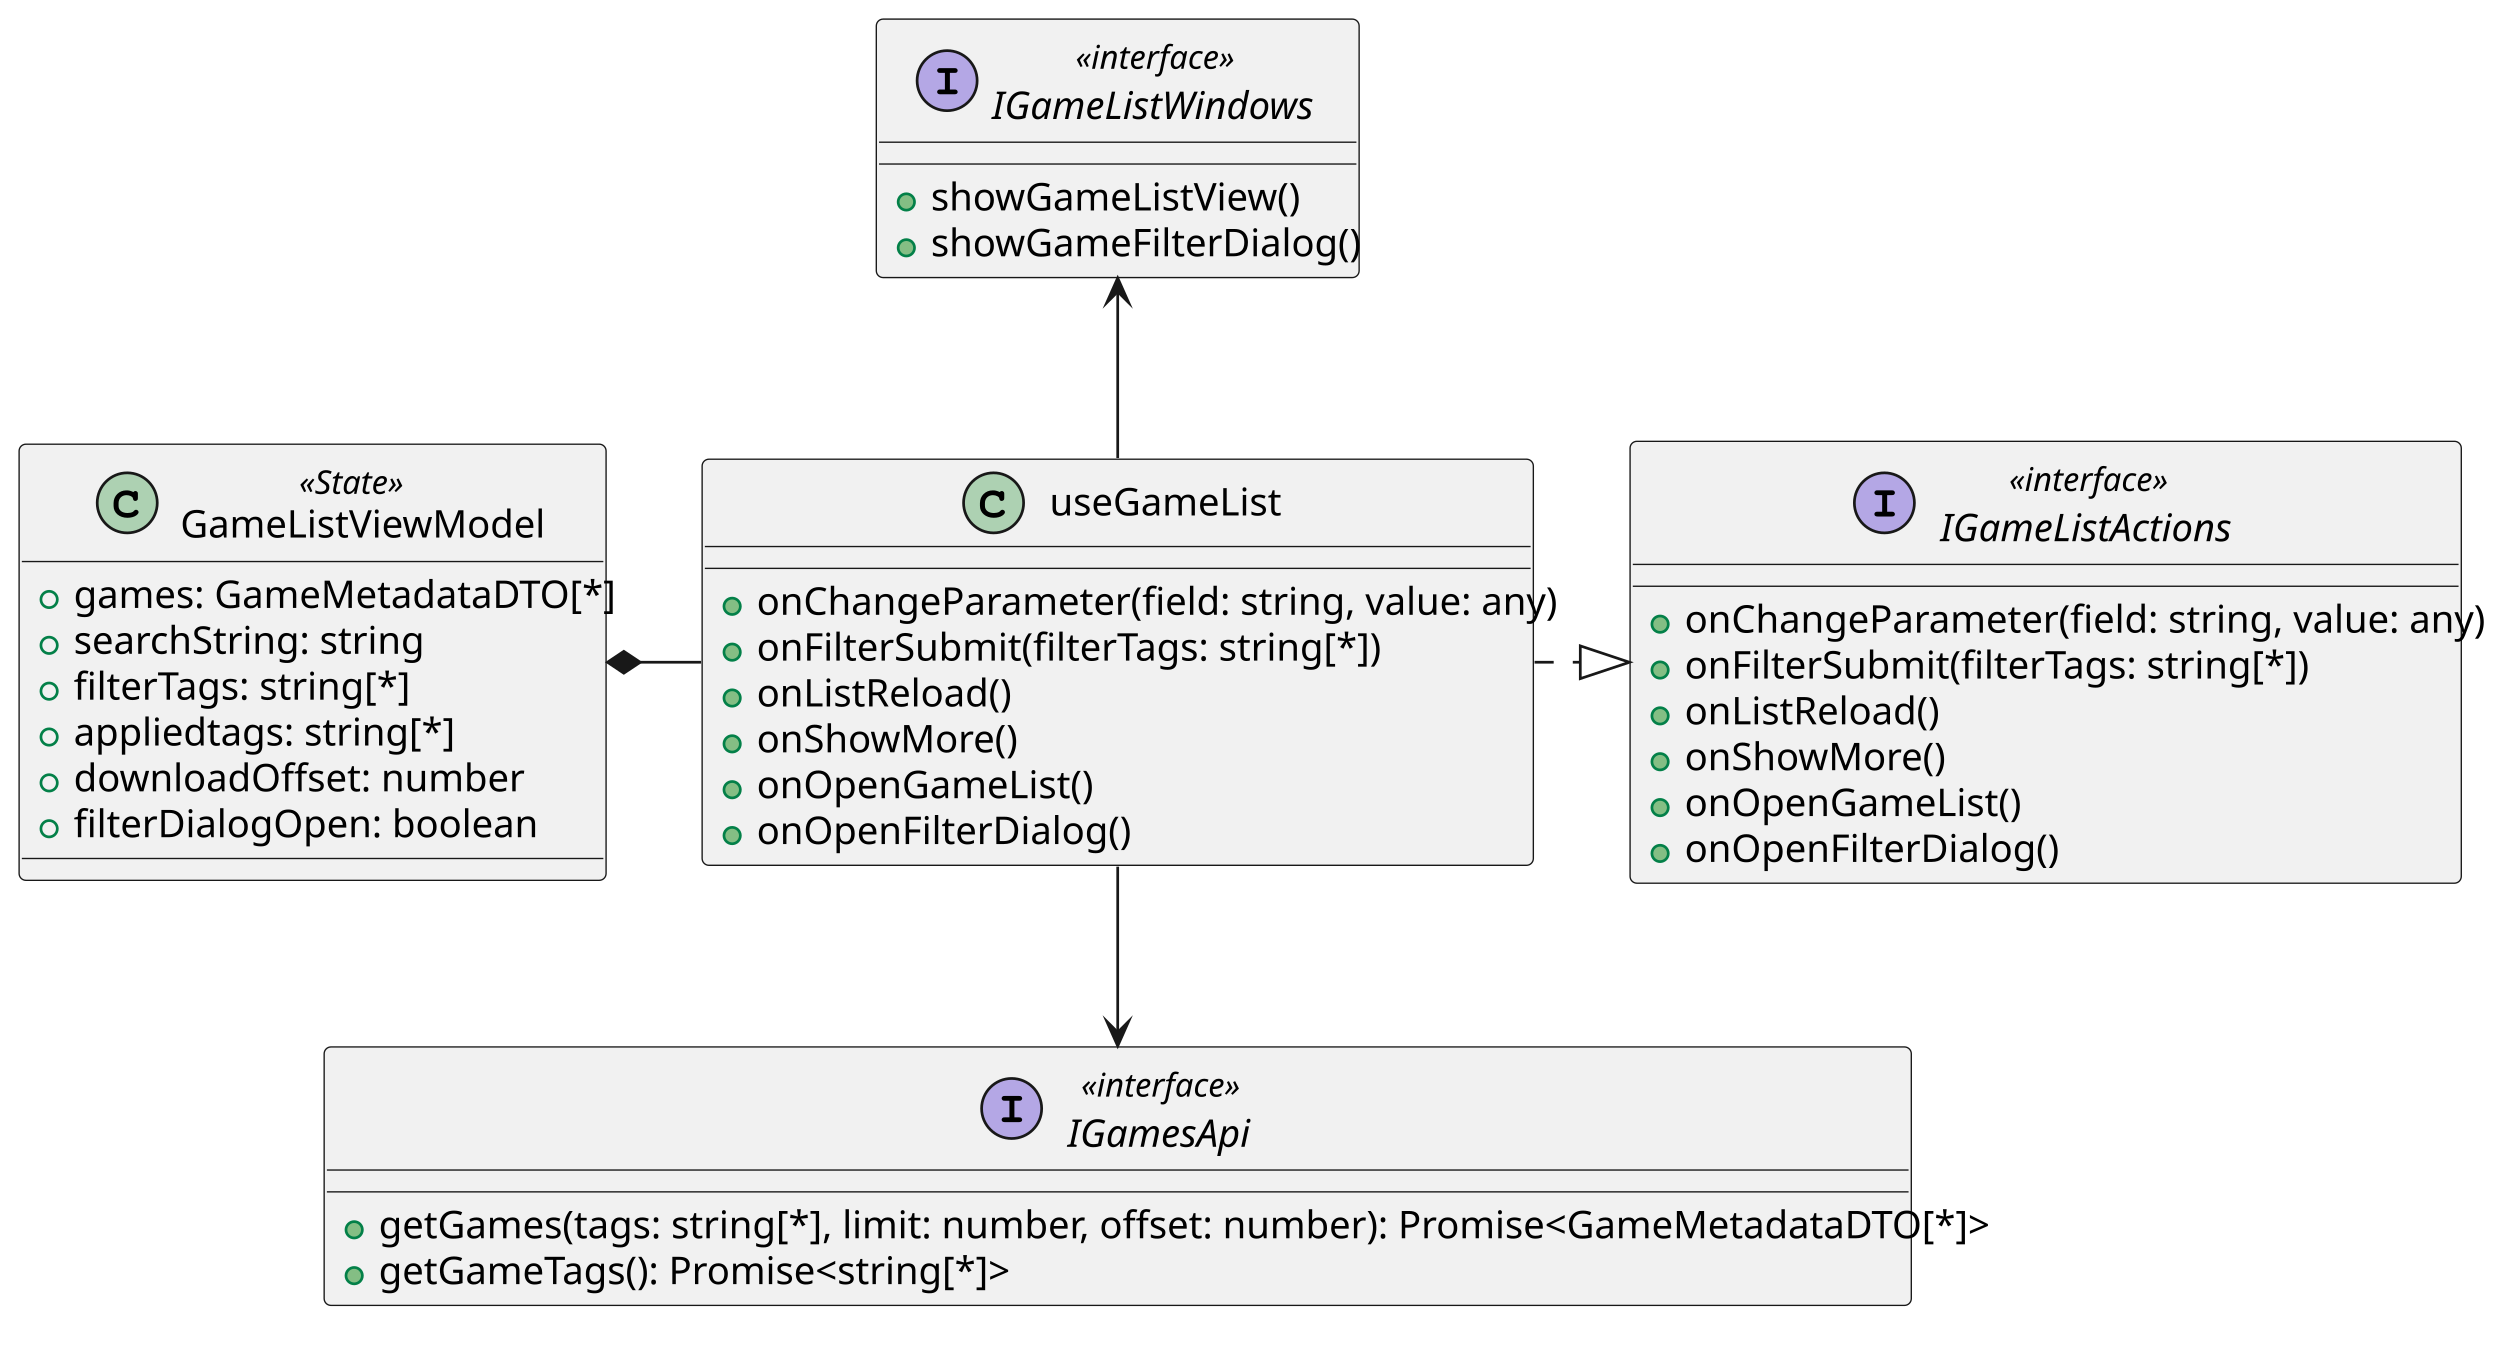
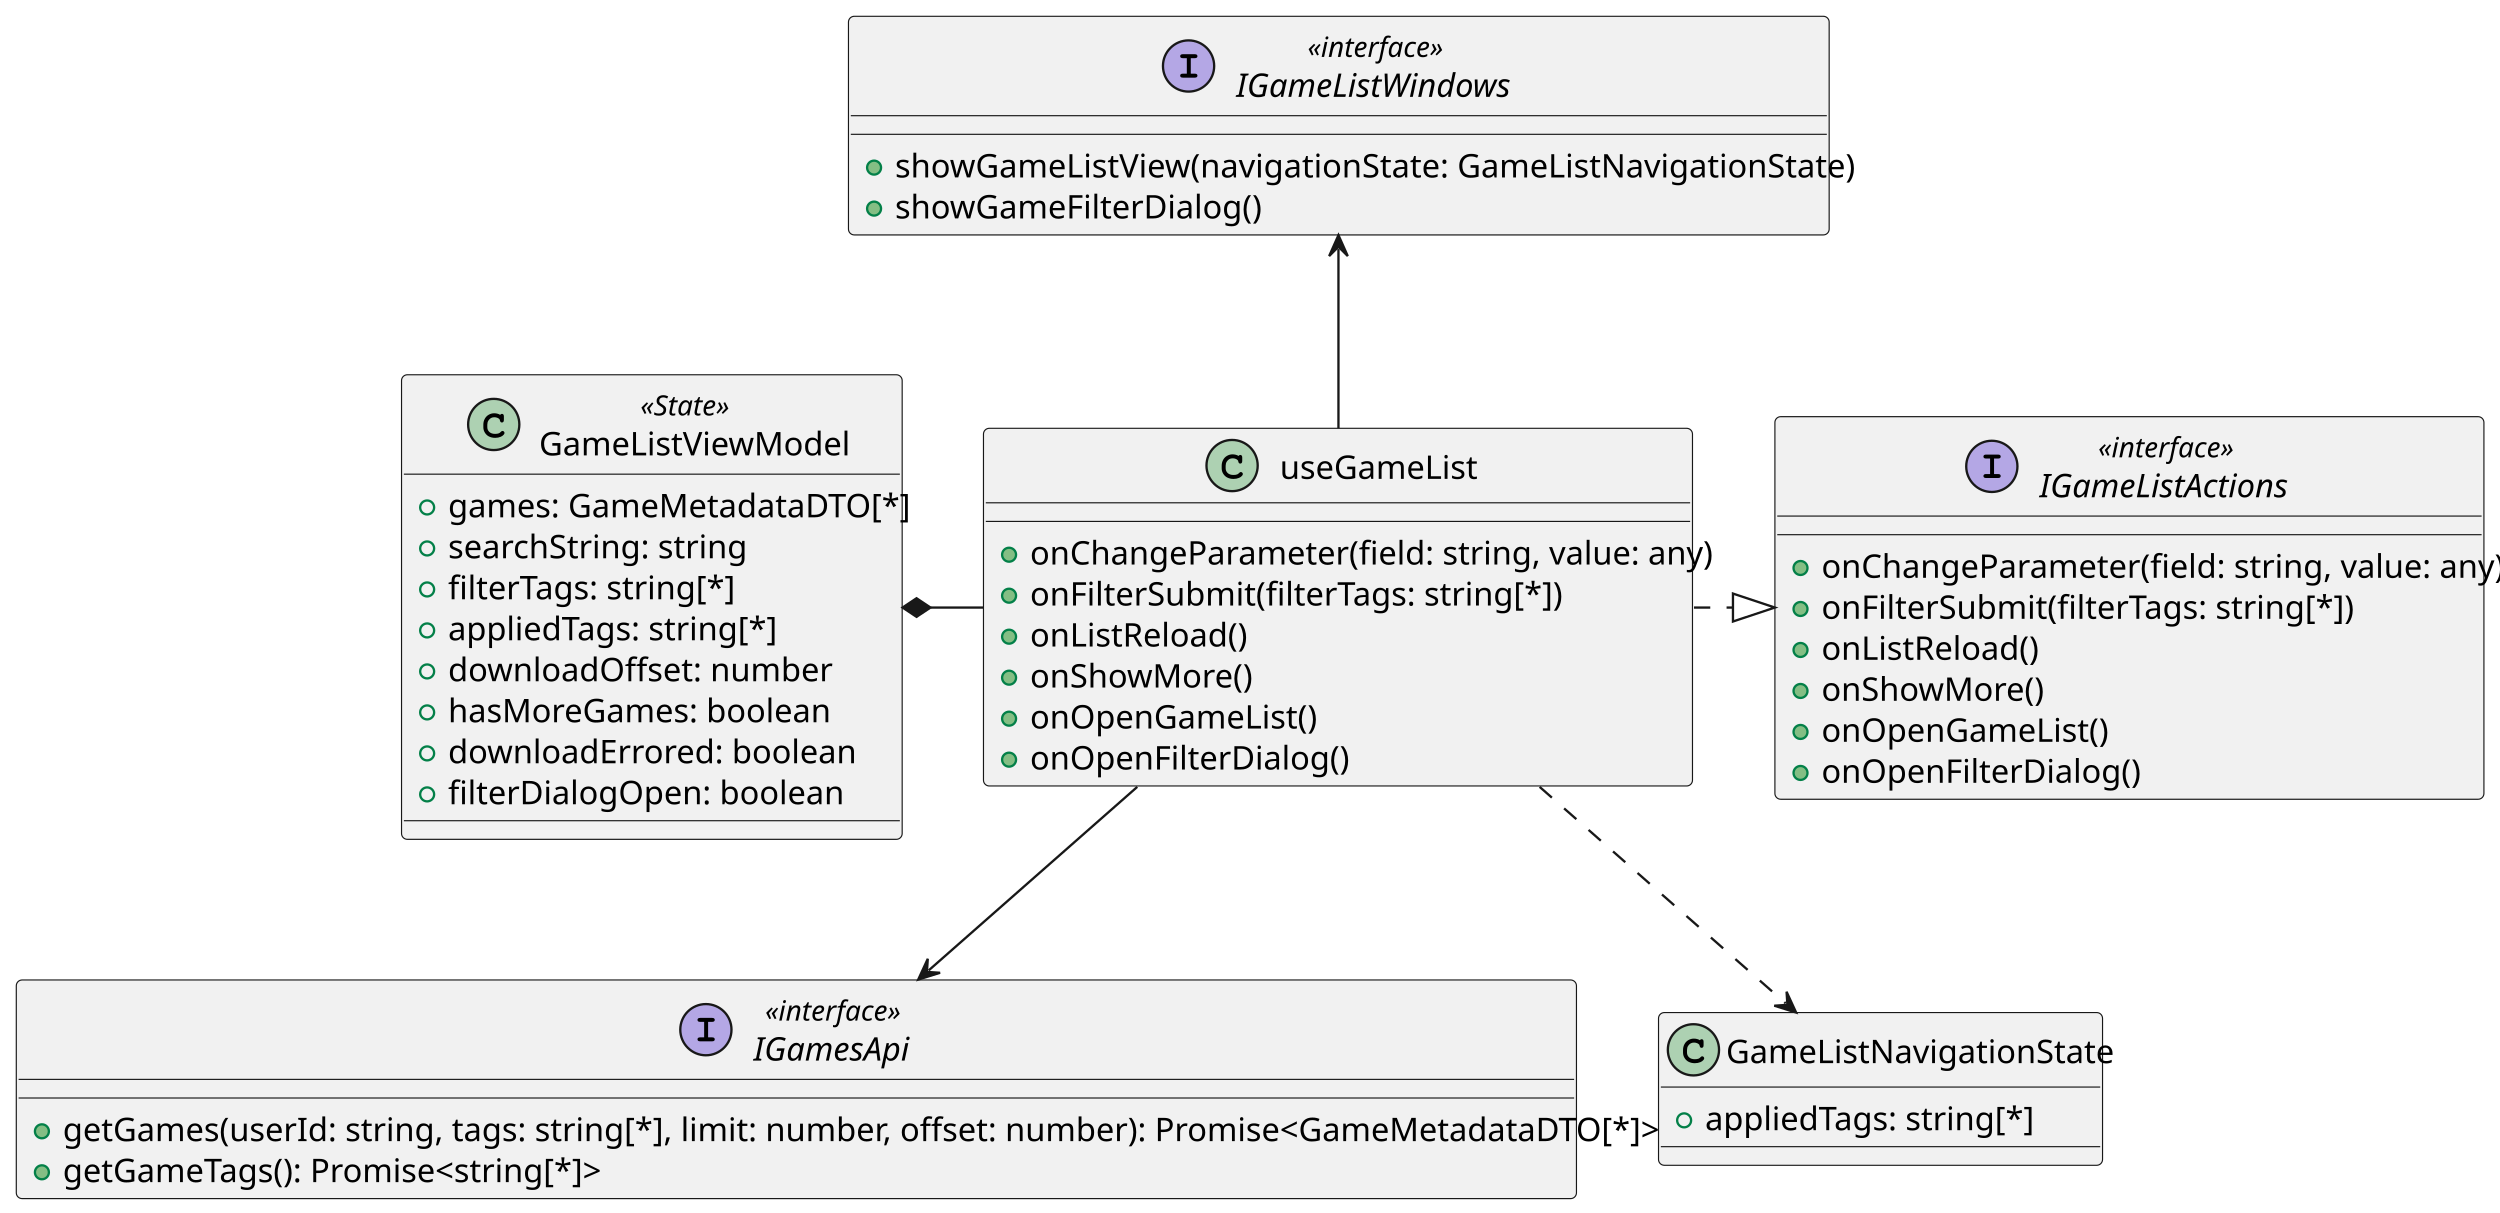
- <svg xmlns="http://www.w3.org/2000/svg" version="1.1" data-diagram-type="CLASS" style="width:916px;height:493px;background:#FFFFFF;" width="916px" height="493px" viewBox="0 0 916 493" zoomAndPan="magnify" preserveAspectRatio="none" contentStyleType="text/css">
+ <svg xmlns="http://www.w3.org/2000/svg" contentStyleType="text/css" data-diagram-type="CLASS" height="521px" preserveAspectRatio="none" style="width:1074px;height:521px;background:#FFFFFF;" version="1.1" viewBox="0 0 1074 521" width="1074px" zoomAndPan="magnify">
  <defs />
-   <g font-family="sans-serif" lengthAdjust="spacing">
-     <g class="entity" data-qualified-name="IGameListActions" id="ent0001" data-source-line="2">
-       <rect x="597.26" y="161.7" width="304.557" height="161.9" fill="#F1F1F1" style="stroke:#181818;stroke-width:0.5;" rx="2.5" ry="2.5" />
-       <ellipse cx="690.437" cy="184.25" rx="11" ry="11" fill="#B4A7E5" style="stroke:#181818;stroke-width:1;" />
-       <path d="M691.452,181.406 L693.109,181.406 C693.499,181.406 693.702,181.375 693.859,181.297 C694.124,181.125 694.296,180.828 694.296,180.531 C694.296,180.25 694.155,180 693.921,179.828 C693.734,179.703 693.577,179.656 693.109,179.656 L687.968,179.656 C687.53,179.656 687.39,179.672 687.218,179.781 C686.952,179.953 686.78,180.234 686.78,180.531 C686.78,180.813 686.921,181.094 687.155,181.25 C687.343,181.375 687.53,181.406 687.968,181.406 L689.624,181.406 L689.624,187.5 L687.968,187.5 C687.53,187.5 687.39,187.516 687.218,187.625 C686.952,187.781 686.78,188.078 686.78,188.359 C686.78,188.969 687.187,189.25 687.968,189.25 L693.109,189.25 C693.89,189.25 694.296,188.969 694.296,188.359 C694.296,188.094 694.155,187.844 693.921,187.672 C693.734,187.531 693.562,187.5 693.109,187.5 L691.452,187.5 L691.452,181.406 Z " fill="#000" />
-       <text x="736.106" y="179.9" fill="#000" font-size="12" textLength="59.364" font-style="italic">«interface»</text>
-       <text x="710.937" y="198.3" fill="#000" font-size="14" textLength="109.704" font-style="italic">IGameListActions</text>
-       <line x1="598.26" y1="206.8" x2="900.817" y2="206.8" style="stroke:#181818;stroke-width:0.5;" />
-       <line x1="598.26" y1="214.8" x2="900.817" y2="214.8" style="stroke:#181818;stroke-width:0.5;" />
+   <g>
+     <g class="entity" data-qualified-name="IGameListActions" data-source-line="2" id="ent0002">
+       <rect fill="#F1F1F1" height="164.359" rx="2.5" ry="2.5" style="stroke:#181818;stroke-width:0.5;" width="304.592" x="762.5" y="179" />
+       <ellipse cx="855.691" cy="200.352" fill="#B4A7E5" rx="11" ry="11" style="stroke:#181818;stroke-width:1;" />
+       <path d="M856.644,196.992 L856.644,203.648 L858.363,203.648 Q858.972,203.648 859.238,203.883 Q859.503,204.117 859.503,204.508 Q859.503,204.883 859.238,205.117 Q858.972,205.352 858.363,205.352 L853.222,205.352 Q852.613,205.352 852.347,205.117 Q852.082,204.883 852.082,204.492 Q852.082,204.117 852.347,203.883 Q852.613,203.648 853.222,203.648 L854.941,203.648 L854.941,196.992 L853.222,196.992 Q852.613,196.992 852.347,196.758 Q852.082,196.523 852.082,196.133 Q852.082,195.758 852.347,195.523 Q852.613,195.289 853.222,195.289 L858.363,195.289 Q858.972,195.289 859.238,195.523 Q859.503,195.758 859.503,196.133 Q859.503,196.523 859.238,196.758 Q858.972,196.992 858.363,196.992 L856.644,196.992 Z " fill="#000000" />
+       <text fill="#000000" font-family="sans-serif" font-size="12" font-style="italic" lengthAdjust="spacing" textLength="59.373" x="901.359" y="196.457">«interface»</text>
+       <text fill="#000000" font-family="sans-serif" font-size="14" font-style="italic" lengthAdjust="spacing" textLength="109.71" x="876.191" y="213.627">IGameListActions</text>
+       <line style="stroke:#181818;stroke-width:0.5;" x1="763.5" x2="1066.092" y1="221.703" y2="221.703" />
+       <line style="stroke:#181818;stroke-width:0.5;" x1="763.5" x2="1066.092" y1="229.703" y2="229.703" />
      <g data-visibility-modifier="PUBLIC_METHOD">
-         <ellipse cx="608.26" cy="228.7" rx="3" ry="3" fill="#84BE84" style="stroke:#038048;stroke-width:1;" />
+         <ellipse cx="773.5" cy="244.008" fill="#84BE84" rx="3" ry="3" style="stroke:#038048;stroke-width:1;" />
      </g>
-       <text x="617.26" y="231.806" fill="#000" font-size="14" textLength="278.557">onChangeParameter(field: string, value: any)</text>
+       <text fill="#000000" font-family="sans-serif" font-size="14" lengthAdjust="spacing" textLength="278.592" x="782.5" y="248.236">onChangeParameter(field: string, value: any)</text>
      <g data-visibility-modifier="PUBLIC_METHOD">
-         <ellipse cx="608.26" cy="245.5" rx="3" ry="3" fill="#84BE84" style="stroke:#038048;stroke-width:1;" />
+         <ellipse cx="773.5" cy="261.617" fill="#84BE84" rx="3" ry="3" style="stroke:#038048;stroke-width:1;" />
      </g>
-       <text x="617.26" y="248.606" fill="#000" font-size="14" textLength="212.379">onFilterSubmit(filterTags: string[*])</text>
+       <text fill="#000000" font-family="sans-serif" font-size="14" lengthAdjust="spacing" textLength="212.393" x="782.5" y="265.846">onFilterSubmit(filterTags: string[*])</text>
      <g data-visibility-modifier="PUBLIC_METHOD">
-         <ellipse cx="608.26" cy="262.3" rx="3" ry="3" fill="#84BE84" style="stroke:#038048;stroke-width:1;" />
+         <ellipse cx="773.5" cy="279.227" fill="#84BE84" rx="3" ry="3" style="stroke:#038048;stroke-width:1;" />
      </g>
-       <text x="617.26" y="265.406" fill="#000" font-size="14" textLength="91.028">onListReload()</text>
+       <text fill="#000000" font-family="sans-serif" font-size="14" lengthAdjust="spacing" textLength="91.048" x="782.5" y="283.455">onListReload()</text>
      <g data-visibility-modifier="PUBLIC_METHOD">
-         <ellipse cx="608.26" cy="279.1" rx="3" ry="3" fill="#84BE84" style="stroke:#038048;stroke-width:1;" />
+         <ellipse cx="773.5" cy="296.836" fill="#84BE84" rx="3" ry="3" style="stroke:#038048;stroke-width:1;" />
      </g>
-       <text x="617.26" y="282.206" fill="#000" font-size="14" textLength="91.798">onShowMore()</text>
+       <text fill="#000000" font-family="sans-serif" font-size="14" lengthAdjust="spacing" textLength="91.814" x="782.5" y="301.065">onShowMore()</text>
      <g data-visibility-modifier="PUBLIC_METHOD">
-         <ellipse cx="608.26" cy="295.9" rx="3" ry="3" fill="#84BE84" style="stroke:#038048;stroke-width:1;" />
+         <ellipse cx="773.5" cy="314.445" fill="#84BE84" rx="3" ry="3" style="stroke:#038048;stroke-width:1;" />
      </g>
-       <text x="617.26" y="299.006" fill="#000" font-size="14" textLength="119.042">onOpenGameList()</text>
+       <text fill="#000000" font-family="sans-serif" font-size="14" lengthAdjust="spacing" textLength="119.055" x="782.5" y="318.674">onOpenGameList()</text>
      <g data-visibility-modifier="PUBLIC_METHOD">
-         <ellipse cx="608.26" cy="312.7" rx="3" ry="3" fill="#84BE84" style="stroke:#038048;stroke-width:1;" />
+         <ellipse cx="773.5" cy="332.055" fill="#84BE84" rx="3" ry="3" style="stroke:#038048;stroke-width:1;" />
      </g>
-       <text x="617.26" y="315.806" fill="#000" font-size="14" textLength="129.919">onOpenFilterDialog()</text>
+       <text fill="#000000" font-family="sans-serif" font-size="14" lengthAdjust="spacing" textLength="129.944" x="782.5" y="336.283">onOpenFilterDialog()</text>
    </g>
-     <g class="entity" data-qualified-name="IGamesApi" id="ent0002" data-source-line="11">
-       <rect x="118.77" y="383.6" width="581.532" height="94.7" fill="#F1F1F1" style="stroke:#181818;stroke-width:0.5;" rx="2.5" ry="2.5" />
-       <ellipse cx="370.664" cy="406.15" rx="11" ry="11" fill="#B4A7E5" style="stroke:#181818;stroke-width:1;" />
-       <path d="M371.68,403.306 L373.336,403.306 C373.726,403.306 373.93,403.275 374.086,403.197 C374.351,403.025 374.523,402.728 374.523,402.431 C374.523,402.15 374.383,401.9 374.148,401.728 C373.961,401.603 373.805,401.556 373.336,401.556 L368.195,401.556 C367.758,401.556 367.617,401.572 367.445,401.681 C367.18,401.853 367.008,402.134 367.008,402.431 C367.008,402.713 367.148,402.994 367.383,403.15 C367.57,403.275 367.758,403.306 368.195,403.306 L369.851,403.306 L369.851,409.4 L368.195,409.4 C367.758,409.4 367.617,409.416 367.445,409.525 C367.18,409.681 367.008,409.978 367.008,410.259 C367.008,410.869 367.414,411.15 368.195,411.15 L373.336,411.15 C374.117,411.15 374.523,410.869 374.523,410.259 C374.523,409.994 374.383,409.744 374.148,409.572 C373.961,409.431 373.789,409.4 373.336,409.4 L371.68,409.4 L371.68,403.306 Z " fill="#000" />
-       <text x="396.104" y="401.8" fill="#000" font-size="12" textLength="59.364" font-style="italic">«interface»</text>
-       <text x="391.164" y="420.2" fill="#000" font-size="14" textLength="69.244" font-style="italic">IGamesApi</text>
-       <line x1="119.77" y1="428.7" x2="699.302" y2="428.7" style="stroke:#181818;stroke-width:0.5;" />
-       <line x1="119.77" y1="436.7" x2="699.302" y2="436.7" style="stroke:#181818;stroke-width:0.5;" />
+     <g class="entity" data-qualified-name="IGamesApi" data-source-line="11" id="ent0003">
+       <rect fill="#F1F1F1" height="93.922" rx="2.5" ry="2.5" style="stroke:#181818;stroke-width:0.5;" width="670.246" x="7" y="421" />
+       <ellipse cx="303.249" cy="442.352" fill="#B4A7E5" rx="11" ry="11" style="stroke:#181818;stroke-width:1;" />
+       <path d="M304.202,438.992 L304.202,445.648 L305.921,445.648 Q306.53,445.648 306.796,445.883 Q307.062,446.117 307.062,446.508 Q307.062,446.883 306.796,447.117 Q306.53,447.352 305.921,447.352 L300.78,447.352 Q300.171,447.352 299.905,447.117 Q299.64,446.883 299.64,446.492 Q299.64,446.117 299.905,445.883 Q300.171,445.648 300.78,445.648 L302.499,445.648 L302.499,438.992 L300.78,438.992 Q300.171,438.992 299.905,438.758 Q299.64,438.523 299.64,438.133 Q299.64,437.758 299.905,437.523 Q300.171,437.289 300.78,437.289 L305.921,437.289 Q306.53,437.289 306.796,437.523 Q307.062,437.758 307.062,438.133 Q307.062,438.523 306.796,438.758 Q306.53,438.992 305.921,438.992 L304.202,438.992 Z " fill="#000000" />
+       <text fill="#000000" font-family="sans-serif" font-size="12" font-style="italic" lengthAdjust="spacing" textLength="59.373" x="328.687" y="438.457">«interface»</text>
+       <text fill="#000000" font-family="sans-serif" font-size="14" font-style="italic" lengthAdjust="spacing" textLength="69.248" x="323.749" y="455.627">IGamesApi</text>
+       <line style="stroke:#181818;stroke-width:0.5;" x1="8" x2="676.246" y1="463.703" y2="463.703" />
+       <line style="stroke:#181818;stroke-width:0.5;" x1="8" x2="676.246" y1="471.703" y2="471.703" />
      <g data-visibility-modifier="PUBLIC_METHOD">
-         <ellipse cx="129.77" cy="450.6" rx="3" ry="3" fill="#84BE84" style="stroke:#038048;stroke-width:1;" />
+         <ellipse cx="18" cy="486.008" fill="#84BE84" rx="3" ry="3" style="stroke:#038048;stroke-width:1;" />
      </g>
-       <text x="138.77" y="453.706" fill="#000" font-size="14" textLength="555.532">getGames(tags: string[*], limit: number, offset: number): Promise&lt;GameMetadataDTO[*]&gt;</text>
+       <text fill="#000000" font-family="sans-serif" font-size="14" lengthAdjust="spacing" textLength="644.246" x="27" y="490.236">getGames(userId: string, tags: string[*], limit: number, offset: number): Promise&lt;GameMetadataDTO[*]&gt;</text>
      <g data-visibility-modifier="PUBLIC_METHOD">
-         <ellipse cx="129.77" cy="467.4" rx="3" ry="3" fill="#84BE84" style="stroke:#038048;stroke-width:1;" />
+         <ellipse cx="18" cy="503.617" fill="#84BE84" rx="3" ry="3" style="stroke:#038048;stroke-width:1;" />
      </g>
-       <text x="138.77" y="470.506" fill="#000" font-size="14" textLength="220.961">getGameTags(): Promise&lt;string[*]&gt;</text>
+       <text fill="#000000" font-family="sans-serif" font-size="14" lengthAdjust="spacing" textLength="220.972" x="27" y="507.846">getGameTags(): Promise&lt;string[*]&gt;</text>
    </g>
-     <g class="entity" data-qualified-name="IGameListWindows" id="ent0003" data-source-line="16">
-       <rect x="321.08" y="7" width="176.905" height="94.7" fill="#F1F1F1" style="stroke:#181818;stroke-width:0.5;" rx="2.5" ry="2.5" />
-       <ellipse cx="347.026" cy="29.55" rx="11" ry="11" fill="#B4A7E5" style="stroke:#181818;stroke-width:1;" />
-       <path d="M348.041,26.706 L349.698,26.706 C350.088,26.706 350.291,26.675 350.448,26.597 C350.713,26.425 350.885,26.128 350.885,25.831 C350.885,25.55 350.745,25.3 350.51,25.128 C350.323,25.003 350.166,24.956 349.698,24.956 L344.557,24.956 C344.12,24.956 343.979,24.972 343.807,25.081 C343.541,25.253 343.37,25.534 343.37,25.831 C343.37,26.113 343.51,26.394 343.745,26.55 C343.932,26.675 344.12,26.706 344.557,26.706 L346.213,26.706 L346.213,32.8 L344.557,32.8 C344.12,32.8 343.979,32.816 343.807,32.925 C343.541,33.081 343.37,33.378 343.37,33.659 C343.37,34.269 343.776,34.55 344.557,34.55 L349.698,34.55 C350.479,34.55 350.885,34.269 350.885,33.659 C350.885,33.394 350.745,33.144 350.51,32.972 C350.323,32.831 350.151,32.8 349.698,32.8 L348.041,32.8 L348.041,26.706 Z " fill="#000" />
-       <text x="394.067" y="25.2" fill="#000" font-size="12" textLength="59.364" font-style="italic">«interface»</text>
-       <text x="363.458" y="43.6" fill="#000" font-size="14" textLength="120.581" font-style="italic">IGameListWindows</text>
-       <line x1="322.08" y1="52.1" x2="496.985" y2="52.1" style="stroke:#181818;stroke-width:0.5;" />
-       <line x1="322.08" y1="60.1" x2="496.985" y2="60.1" style="stroke:#181818;stroke-width:0.5;" />
+     <g class="entity" data-qualified-name="IGameListWindows" data-source-line="16" id="ent0004">
+       <rect fill="#F1F1F1" height="93.922" rx="2.5" ry="2.5" style="stroke:#181818;stroke-width:0.5;" width="421.309" x="364.5" y="7" />
+       <ellipse cx="510.608" cy="28.352" fill="#B4A7E5" rx="11" ry="11" style="stroke:#181818;stroke-width:1;" />
+       <path d="M511.561,24.992 L511.561,31.648 L513.28,31.648 Q513.889,31.648 514.155,31.883 Q514.42,32.117 514.42,32.508 Q514.42,32.883 514.155,33.117 Q513.889,33.352 513.28,33.352 L508.139,33.352 Q507.53,33.352 507.264,33.117 Q506.998,32.883 506.998,32.492 Q506.998,32.117 507.264,31.883 Q507.53,31.648 508.139,31.648 L509.858,31.648 L509.858,24.992 L508.139,24.992 Q507.53,24.992 507.264,24.758 Q506.998,24.523 506.998,24.133 Q506.998,23.758 507.264,23.523 Q507.53,23.289 508.139,23.289 L513.28,23.289 Q513.889,23.289 514.155,23.523 Q514.42,23.758 514.42,24.133 Q514.42,24.523 514.155,24.758 Q513.889,24.992 513.28,24.992 L511.561,24.992 Z " fill="#000000" />
+       <text fill="#000000" font-family="sans-serif" font-size="12" font-style="italic" lengthAdjust="spacing" textLength="59.373" x="561.718" y="24.457">«interface»</text>
+       <text fill="#000000" font-family="sans-serif" font-size="14" font-style="italic" lengthAdjust="spacing" textLength="120.593" x="531.108" y="41.627">IGameListWindows</text>
+       <line style="stroke:#181818;stroke-width:0.5;" x1="365.5" x2="784.809" y1="49.703" y2="49.703" />
+       <line style="stroke:#181818;stroke-width:0.5;" x1="365.5" x2="784.809" y1="57.703" y2="57.703" />
      <g data-visibility-modifier="PUBLIC_METHOD">
-         <ellipse cx="332.08" cy="74" rx="3" ry="3" fill="#84BE84" style="stroke:#038048;stroke-width:1;" />
+         <ellipse cx="375.5" cy="72.008" fill="#84BE84" rx="3" ry="3" style="stroke:#038048;stroke-width:1;" />
      </g>
-       <text x="341.08" y="77.106" fill="#000" font-size="14" textLength="132.243">showGameListView()</text>
+       <text fill="#000000" font-family="sans-serif" font-size="14" lengthAdjust="spacing" textLength="395.309" x="384.5" y="76.236">showGameListView(navigationState: GameListNavigationState)</text>
      <g data-visibility-modifier="PUBLIC_METHOD">
-         <ellipse cx="332.08" cy="90.8" rx="3" ry="3" fill="#84BE84" style="stroke:#038048;stroke-width:1;" />
+         <ellipse cx="375.5" cy="89.617" fill="#84BE84" rx="3" ry="3" style="stroke:#038048;stroke-width:1;" />
      </g>
-       <text x="341.08" y="93.906" fill="#000" font-size="14" textLength="150.905">showGameFilterDialog()</text>
+       <text fill="#000000" font-family="sans-serif" font-size="14" lengthAdjust="spacing" textLength="150.931" x="384.5" y="93.846">showGameFilterDialog()</text>
    </g>
-     <g class="entity" data-qualified-name="useGameList" id="ent0004" data-source-line="21">
-       <rect x="257.26" y="168.25" width="304.557" height="148.8" fill="#F1F1F1" style="stroke:#181818;stroke-width:0.5;" rx="2.5" ry="2.5" />
-       <ellipse cx="364.052" cy="184.25" rx="11" ry="11" fill="#ADD1B2" style="stroke:#181818;stroke-width:1;" />
-       <path d="M359.052,185.406 C359.052,187.906 361.192,189.719 364.114,189.719 C365.348,189.719 366.52,189.422 367.27,188.906 C367.88,188.484 368.208,188.063 368.208,187.656 C368.208,187.188 367.786,186.781 367.286,186.781 C367.052,186.781 366.833,186.859 366.63,187.063 C366.192,187.5 366.192,187.5 366.02,187.594 C365.567,187.828 364.927,187.969 364.161,187.969 C362.161,187.969 360.88,186.953 360.88,185.375 L360.88,184.328 C360.88,182.625 362.098,181.422 363.802,181.422 C364.38,181.422 364.958,181.563 365.427,181.813 C365.895,182.078 366.067,182.266 366.13,182.625 C366.255,183.297 366.505,183.547 367.036,183.547 C367.317,183.547 367.598,183.406 367.786,183.188 C367.911,183.016 367.958,182.844 367.958,182.406 L367.958,181.047 C367.958,180.625 367.942,180.484 367.817,180.313 C367.645,180.063 367.364,179.906 367.036,179.906 C366.723,179.906 366.52,180.016 366.302,180.281 C365.13,179.781 364.692,179.672 363.739,179.672 C361.067,179.672 359.052,181.688 359.052,184.313 L359.052,185.406 Z " fill="#000" />
-       <text x="384.552" y="188.856" fill="#000" font-size="14" textLength="82.474">useGameList</text>
-       <line x1="258.26" y1="200.25" x2="560.817" y2="200.25" style="stroke:#181818;stroke-width:0.5;" />
-       <line x1="258.26" y1="208.25" x2="560.817" y2="208.25" style="stroke:#181818;stroke-width:0.5;" />
+     <g class="entity" data-qualified-name="useGameList" data-source-line="21" id="ent0005">
+       <rect fill="#F1F1F1" height="153.656" rx="2.5" ry="2.5" style="stroke:#181818;stroke-width:0.5;" width="304.592" x="422.5" y="184" />
+       <ellipse cx="529.305" cy="200" fill="#ADD1B2" rx="11" ry="11" style="stroke:#181818;stroke-width:1;" />
+       <path d="M532.07,195.875 Q532.227,195.656 532.414,195.547 Q532.602,195.438 532.82,195.438 Q533.195,195.438 533.43,195.703 Q533.664,195.953 533.664,196.562 L533.664,198.016 Q533.664,198.625 533.43,198.891 Q533.195,199.156 532.82,199.156 Q532.477,199.156 532.273,198.953 Q532.07,198.766 531.961,198.25 Q531.914,197.891 531.727,197.703 Q531.398,197.328 530.789,197.109 Q530.18,196.891 529.555,196.891 Q528.789,196.891 528.148,197.219 Q527.523,197.547 527.023,198.297 Q526.539,199.047 526.539,200.078 L526.539,201.172 Q526.539,202.406 527.43,203.234 Q528.32,204.047 529.914,204.047 Q530.852,204.047 531.508,203.797 Q531.898,203.641 532.32,203.203 Q532.586,202.938 532.727,202.859 Q532.883,202.781 533.086,202.781 Q533.414,202.781 533.664,203.047 Q533.93,203.297 533.93,203.641 Q533.93,203.984 533.586,204.391 Q533.086,204.969 532.289,205.297 Q531.211,205.75 529.914,205.75 Q528.398,205.75 527.195,205.125 Q526.211,204.625 525.523,203.562 Q524.836,202.484 524.836,201.203 L524.836,200.047 Q524.836,198.719 525.445,197.578 Q526.07,196.422 527.164,195.812 Q528.258,195.188 529.492,195.188 Q530.227,195.188 530.867,195.359 Q531.523,195.516 532.07,195.875 Z " fill="#000000" />
+       <text fill="#000000" font-family="sans-serif" font-size="14" lengthAdjust="spacing" textLength="82.482" x="549.805" y="205.728">useGameList</text>
+       <line style="stroke:#181818;stroke-width:0.5;" x1="423.5" x2="726.092" y1="216" y2="216" />
+       <line style="stroke:#181818;stroke-width:0.5;" x1="423.5" x2="726.092" y1="224" y2="224" />
      <g data-visibility-modifier="PUBLIC_METHOD">
-         <ellipse cx="268.26" cy="222.15" rx="3" ry="3" fill="#84BE84" style="stroke:#038048;stroke-width:1;" />
+         <ellipse cx="433.5" cy="238.305" fill="#84BE84" rx="3" ry="3" style="stroke:#038048;stroke-width:1;" />
      </g>
-       <text x="277.26" y="225.256" fill="#000" font-size="14" textLength="278.557">onChangeParameter(field: string, value: any)</text>
+       <text fill="#000000" font-family="sans-serif" font-size="14" lengthAdjust="spacing" textLength="278.592" x="442.5" y="242.533">onChangeParameter(field: string, value: any)</text>
      <g data-visibility-modifier="PUBLIC_METHOD">
-         <ellipse cx="268.26" cy="238.95" rx="3" ry="3" fill="#84BE84" style="stroke:#038048;stroke-width:1;" />
+         <ellipse cx="433.5" cy="255.914" fill="#84BE84" rx="3" ry="3" style="stroke:#038048;stroke-width:1;" />
      </g>
-       <text x="277.26" y="242.056" fill="#000" font-size="14" textLength="212.379">onFilterSubmit(filterTags: string[*])</text>
+       <text fill="#000000" font-family="sans-serif" font-size="14" lengthAdjust="spacing" textLength="212.393" x="442.5" y="260.143">onFilterSubmit(filterTags: string[*])</text>
      <g data-visibility-modifier="PUBLIC_METHOD">
-         <ellipse cx="268.26" cy="255.75" rx="3" ry="3" fill="#84BE84" style="stroke:#038048;stroke-width:1;" />
+         <ellipse cx="433.5" cy="273.523" fill="#84BE84" rx="3" ry="3" style="stroke:#038048;stroke-width:1;" />
      </g>
-       <text x="277.26" y="258.856" fill="#000" font-size="14" textLength="91.028">onListReload()</text>
+       <text fill="#000000" font-family="sans-serif" font-size="14" lengthAdjust="spacing" textLength="91.048" x="442.5" y="277.752">onListReload()</text>
      <g data-visibility-modifier="PUBLIC_METHOD">
-         <ellipse cx="268.26" cy="272.55" rx="3" ry="3" fill="#84BE84" style="stroke:#038048;stroke-width:1;" />
+         <ellipse cx="433.5" cy="291.133" fill="#84BE84" rx="3" ry="3" style="stroke:#038048;stroke-width:1;" />
      </g>
-       <text x="277.26" y="275.656" fill="#000" font-size="14" textLength="91.798">onShowMore()</text>
+       <text fill="#000000" font-family="sans-serif" font-size="14" lengthAdjust="spacing" textLength="91.814" x="442.5" y="295.361">onShowMore()</text>
      <g data-visibility-modifier="PUBLIC_METHOD">
-         <ellipse cx="268.26" cy="289.35" rx="3" ry="3" fill="#84BE84" style="stroke:#038048;stroke-width:1;" />
+         <ellipse cx="433.5" cy="308.742" fill="#84BE84" rx="3" ry="3" style="stroke:#038048;stroke-width:1;" />
      </g>
-       <text x="277.26" y="292.456" fill="#000" font-size="14" textLength="119.042">onOpenGameList()</text>
+       <text fill="#000000" font-family="sans-serif" font-size="14" lengthAdjust="spacing" textLength="119.055" x="442.5" y="312.971">onOpenGameList()</text>
      <g data-visibility-modifier="PUBLIC_METHOD">
-         <ellipse cx="268.26" cy="306.15" rx="3" ry="3" fill="#84BE84" style="stroke:#038048;stroke-width:1;" />
+         <ellipse cx="433.5" cy="326.352" fill="#84BE84" rx="3" ry="3" style="stroke:#038048;stroke-width:1;" />
      </g>
-       <text x="277.26" y="309.256" fill="#000" font-size="14" textLength="129.919">onOpenFilterDialog()</text>
+       <text fill="#000000" font-family="sans-serif" font-size="14" lengthAdjust="spacing" textLength="129.944" x="442.5" y="330.58">onOpenFilterDialog()</text>
    </g>
-     <g class="entity" data-qualified-name="GameListViewModel" id="ent0005" data-source-line="30">
-       <rect x="7" y="162.75" width="215.069" height="159.8" fill="#F1F1F1" style="stroke:#181818;stroke-width:0.5;" rx="2.5" ry="2.5" />
-       <ellipse cx="46.617" cy="184.25" rx="11" ry="11" fill="#ADD1B2" style="stroke:#181818;stroke-width:1;" />
-       <path d="M41.617,185.406 C41.617,187.906 43.757,189.719 46.679,189.719 C47.914,189.719 49.085,189.422 49.835,188.906 C50.445,188.484 50.773,188.063 50.773,187.656 C50.773,187.188 50.351,186.781 49.851,186.781 C49.617,186.781 49.398,186.859 49.195,187.063 C48.757,187.5 48.757,187.5 48.585,187.594 C48.132,187.828 47.492,187.969 46.726,187.969 C44.726,187.969 43.445,186.953 43.445,185.375 L43.445,184.328 C43.445,182.625 44.664,181.422 46.367,181.422 C46.945,181.422 47.523,181.563 47.992,181.813 C48.46,182.078 48.632,182.266 48.695,182.625 C48.82,183.297 49.07,183.547 49.601,183.547 C49.882,183.547 50.164,183.406 50.351,183.188 C50.476,183.016 50.523,182.844 50.523,182.406 L50.523,181.047 C50.523,180.625 50.507,180.484 50.382,180.313 C50.21,180.063 49.929,179.906 49.601,179.906 C49.289,179.906 49.085,180.016 48.867,180.281 C47.695,179.781 47.257,179.672 46.304,179.672 C43.632,179.672 41.617,181.688 41.617,184.313 L41.617,185.406 Z " fill="#000" />
-       <text x="109.588" y="180.95" fill="#000" font-size="12" textLength="41.364" font-style="italic">«State»</text>
-       <text x="66.087" y="196.956" fill="#000" font-size="14" textLength="128.365">GameListViewModel</text>
-       <line x1="8" y1="205.75" x2="221.069" y2="205.75" style="stroke:#181818;stroke-width:0.5;" />
+     <g class="entity" data-qualified-name="GameListViewModel" data-source-line="30" id="ent0006">
+       <rect fill="#F1F1F1" height="199.578" rx="2.5" ry="2.5" style="stroke:#181818;stroke-width:0.5;" width="215.075" x="172.5" y="161" />
+       <ellipse cx="212.11" cy="182.352" fill="#ADD1B2" rx="11" ry="11" style="stroke:#181818;stroke-width:1;" />
+       <path d="M214.876,178.227 Q215.032,178.008 215.22,177.898 Q215.407,177.789 215.626,177.789 Q216.001,177.789 216.235,178.055 Q216.47,178.305 216.47,178.914 L216.47,180.367 Q216.47,180.977 216.235,181.242 Q216.001,181.508 215.626,181.508 Q215.282,181.508 215.079,181.305 Q214.876,181.117 214.767,180.602 Q214.72,180.242 214.532,180.055 Q214.204,179.68 213.595,179.461 Q212.985,179.242 212.36,179.242 Q211.595,179.242 210.954,179.57 Q210.329,179.898 209.829,180.648 Q209.345,181.398 209.345,182.43 L209.345,183.523 Q209.345,184.758 210.235,185.586 Q211.126,186.398 212.72,186.398 Q213.657,186.398 214.313,186.148 Q214.704,185.992 215.126,185.555 Q215.392,185.289 215.532,185.211 Q215.688,185.133 215.892,185.133 Q216.22,185.133 216.47,185.398 Q216.735,185.648 216.735,185.992 Q216.735,186.336 216.392,186.742 Q215.892,187.32 215.095,187.648 Q214.017,188.102 212.72,188.102 Q211.204,188.102 210.001,187.477 Q209.017,186.977 208.329,185.914 Q207.642,184.836 207.642,183.555 L207.642,182.398 Q207.642,181.07 208.251,179.93 Q208.876,178.773 209.97,178.164 Q211.063,177.539 212.298,177.539 Q213.032,177.539 213.673,177.711 Q214.329,177.867 214.876,178.227 Z " fill="#000000" />
+       <text fill="#000000" font-family="sans-serif" font-size="12" font-style="italic" lengthAdjust="spacing" textLength="41.367" x="275.089" y="178.457">«State»</text>
+       <text fill="#000000" font-family="sans-serif" font-size="14" lengthAdjust="spacing" textLength="128.386" x="231.579" y="195.627">GameListViewModel</text>
+       <line style="stroke:#181818;stroke-width:0.5;" x1="173.5" x2="386.575" y1="203.703" y2="203.703" />
      <g data-visibility-modifier="PUBLIC_FIELD">
-         <ellipse cx="18" cy="219.65" rx="3" ry="3" fill="none" style="stroke:#038048;stroke-width:1;" />
+         <ellipse cx="183.5" cy="218.008" fill="none" rx="3" ry="3" style="stroke:#038048;stroke-width:1;" />
      </g>
-       <text x="27" y="222.756" fill="#000" font-size="14" textLength="189.069">games: GameMetadataDTO[*]</text>
+       <text fill="#000000" font-family="sans-serif" font-size="14" lengthAdjust="spacing" textLength="189.075" x="192.5" y="222.236">games: GameMetadataDTO[*]</text>
      <g data-visibility-modifier="PUBLIC_FIELD">
-         <ellipse cx="18" cy="236.45" rx="3" ry="3" fill="none" style="stroke:#038048;stroke-width:1;" />
+         <ellipse cx="183.5" cy="235.617" fill="none" rx="3" ry="3" style="stroke:#038048;stroke-width:1;" />
      </g>
-       <text x="27" y="239.556" fill="#000" font-size="14" textLength="120.596">searchString: string</text>
+       <text fill="#000000" font-family="sans-serif" font-size="14" lengthAdjust="spacing" textLength="120.606" x="192.5" y="239.846">searchString: string</text>
      <g data-visibility-modifier="PUBLIC_FIELD">
-         <ellipse cx="18" cy="253.25" rx="3" ry="3" fill="none" style="stroke:#038048;stroke-width:1;" />
+         <ellipse cx="183.5" cy="253.227" fill="none" rx="3" ry="3" style="stroke:#038048;stroke-width:1;" />
      </g>
-       <text x="27" y="256.356" fill="#000" font-size="14" textLength="112.812">filterTags: string[*]</text>
+       <text fill="#000000" font-family="sans-serif" font-size="14" lengthAdjust="spacing" textLength="112.814" x="192.5" y="257.455">filterTags: string[*]</text>
      <g data-visibility-modifier="PUBLIC_FIELD">
-         <ellipse cx="18" cy="270.05" rx="3" ry="3" fill="none" style="stroke:#038048;stroke-width:1;" />
+         <ellipse cx="183.5" cy="270.836" fill="none" rx="3" ry="3" style="stroke:#038048;stroke-width:1;" />
      </g>
-       <text x="27" y="273.156" fill="#000" font-size="14" textLength="126.839">appliedtags: string[*]</text>
+       <text fill="#000000" font-family="sans-serif" font-size="14" lengthAdjust="spacing" textLength="131.517" x="192.5" y="275.065">appliedTags: string[*]</text>
      <g data-visibility-modifier="PUBLIC_FIELD">
-         <ellipse cx="18" cy="286.85" rx="3" ry="3" fill="none" style="stroke:#038048;stroke-width:1;" />
+         <ellipse cx="183.5" cy="288.445" fill="none" rx="3" ry="3" style="stroke:#038048;stroke-width:1;" />
      </g>
-       <text x="27" y="289.956" fill="#000" font-size="14" textLength="152.515">downloadOffset: number</text>
+       <text fill="#000000" font-family="sans-serif" font-size="14" lengthAdjust="spacing" textLength="152.53" x="192.5" y="292.674">downloadOffset: number</text>
      <g data-visibility-modifier="PUBLIC_FIELD">
-         <ellipse cx="18" cy="303.65" rx="3" ry="3" fill="none" style="stroke:#038048;stroke-width:1;" />
+         <ellipse cx="183.5" cy="306.055" fill="none" rx="3" ry="3" style="stroke:#038048;stroke-width:1;" />
      </g>
-       <text x="27" y="306.756" fill="#000" font-size="14" textLength="157.961">filterDialogOpen: boolean</text>
-       <line x1="8" y1="314.55" x2="221.069" y2="314.55" style="stroke:#181818;stroke-width:0.5;" />
+       <text fill="#000000" font-family="sans-serif" font-size="14" lengthAdjust="spacing" textLength="157.199" x="192.5" y="310.283">hasMoreGames: boolean</text>
+       <g data-visibility-modifier="PUBLIC_FIELD">
+         <ellipse cx="183.5" cy="323.664" fill="none" rx="3" ry="3" style="stroke:#038048;stroke-width:1;" />
+       </g>
+       <text fill="#000000" font-family="sans-serif" font-size="14" lengthAdjust="spacing" textLength="164.227" x="192.5" y="327.893">downloadErrored: boolean</text>
+       <g data-visibility-modifier="PUBLIC_FIELD">
+         <ellipse cx="183.5" cy="341.273" fill="none" rx="3" ry="3" style="stroke:#038048;stroke-width:1;" />
+       </g>
+       <text fill="#000000" font-family="sans-serif" font-size="14" lengthAdjust="spacing" textLength="157.992" x="192.5" y="345.502">filterDialogOpen: boolean</text>
+       <line style="stroke:#181818;stroke-width:0.5;" x1="173.5" x2="386.575" y1="352.578" y2="352.578" />
    </g>
-     <g class="link" data-entity-1="ent0003" data-entity-2="ent0004" id="lnk7" data-source-line="39" data-link-type="dependency">
-       <path d="M409.53,106.88 C409.53,126.82 409.53,145.6 409.53,167.84" style="stroke:#181818;stroke-width:1;" fill="none" id="IGameListWindows-backto-useGameList" codeLine="39" />
-       <polygon points="409.53,101.88,405.53,110.88,409.53,106.88,413.53,110.88,409.53,101.88" fill="#181818" style="stroke:#181818;stroke-width:1;stroke-linejoin:miter;stroke-miterlimit:10;" />
+     <g class="entity" data-qualified-name="GameListNavigationState" data-source-line="41" id="ent0007">
+       <rect fill="#F1F1F1" height="65.609" rx="2.5" ry="2.5" style="stroke:#181818;stroke-width:0.5;" width="190.751" x="712.5" y="435" />
+       <ellipse cx="727.5" cy="451" fill="#ADD1B2" rx="11" ry="11" style="stroke:#181818;stroke-width:1;" />
+       <path d="M730.266,446.875 Q730.422,446.656 730.609,446.547 Q730.797,446.438 731.016,446.438 Q731.391,446.438 731.625,446.703 Q731.859,446.953 731.859,447.562 L731.859,449.016 Q731.859,449.625 731.625,449.891 Q731.391,450.156 731.016,450.156 Q730.672,450.156 730.469,449.953 Q730.266,449.766 730.156,449.25 Q730.109,448.891 729.922,448.703 Q729.594,448.328 728.984,448.109 Q728.375,447.891 727.75,447.891 Q726.984,447.891 726.344,448.219 Q725.719,448.547 725.219,449.297 Q724.734,450.047 724.734,451.078 L724.734,452.172 Q724.734,453.406 725.625,454.234 Q726.516,455.047 728.109,455.047 Q729.047,455.047 729.703,454.797 Q730.094,454.641 730.516,454.203 Q730.781,453.938 730.922,453.859 Q731.078,453.781 731.281,453.781 Q731.609,453.781 731.859,454.047 Q732.125,454.297 732.125,454.641 Q732.125,454.984 731.781,455.391 Q731.281,455.969 730.484,456.297 Q729.406,456.75 728.109,456.75 Q726.594,456.75 725.391,456.125 Q724.406,455.625 723.719,454.562 Q723.031,453.484 723.031,452.203 L723.031,451.047 Q723.031,449.719 723.641,448.578 Q724.266,447.422 725.359,446.812 Q726.453,446.188 727.688,446.188 Q728.422,446.188 729.062,446.359 Q729.719,446.516 730.266,446.875 Z " fill="#000000" />
+       <text fill="#000000" font-family="sans-serif" font-size="14" lengthAdjust="spacing" textLength="158.751" x="741.5" y="456.728">GameListNavigationState</text>
+       <line style="stroke:#181818;stroke-width:0.5;" x1="713.5" x2="902.251" y1="467" y2="467" />
+       <g data-visibility-modifier="PUBLIC_FIELD">
+         <ellipse cx="723.5" cy="481.305" fill="none" rx="3" ry="3" style="stroke:#038048;stroke-width:1;" />
+       </g>
+       <text fill="#000000" font-family="sans-serif" font-size="14" lengthAdjust="spacing" textLength="131.517" x="732.5" y="485.533">appliedTags: string[*]</text>
+       <line style="stroke:#181818;stroke-width:0.5;" x1="713.5" x2="902.251" y1="492.609" y2="492.609" />
    </g>
-     <g class="link" data-entity-1="ent0004" data-entity-2="ent0001" id="lnk8" data-source-line="40" data-link-type="extension">
-       <path d="M562.27,242.65 C573.85,242.65 567.43,242.65 579.02,242.65" style="stroke:#181818;stroke-width:1;stroke-dasharray:7,7;" fill="none" id="useGameList-to-IGameListActions" codeLine="40" />
-       <polygon points="597.02,242.65,579.02,236.65,579.02,248.65,597.02,242.65" fill="none" style="stroke:#181818;stroke-width:1;stroke-linejoin:miter;stroke-miterlimit:10;" />
+     <g class="link" data-entity-1="ent0004" data-entity-2="ent0005" data-link-type="dependency" data-source-line="45" id="lnk9">
+       <path codeLine="45" d="M575,107.01 C575,131.44 575,156.11 575,183.97" fill="none" id="IGameListWindows-backto-useGameList" style="stroke:#181818;stroke-width:1;" />
+       <polygon fill="#181818" points="575,101.01,571,110.01,575,106.01,579,110.01,575,101.01" style="stroke:#181818;stroke-width:1;" />
    </g>
-     <g class="link" data-entity-1="ent0004" data-entity-2="ent0002" id="lnk9" data-source-line="41" data-link-type="dependency">
-       <path d="M409.53,317.55 C409.53,339.69 409.53,358.36 409.53,378.23" style="stroke:#181818;stroke-width:1;" fill="none" id="useGameList-to-IGamesApi" codeLine="41" />
-       <polygon points="409.53,383.23,413.53,374.23,409.53,378.23,405.53,374.23,409.53,383.23" fill="#181818" style="stroke:#181818;stroke-width:1;stroke-linejoin:miter;stroke-miterlimit:10;" />
+     <g class="link" data-entity-1="ent0005" data-entity-2="ent0002" data-link-type="extension" data-source-line="46" id="lnk10">
+       <path codeLine="46" d="M727.73,261 C739.32,261 732.9,261 744.48,261" fill="none" id="useGameList-to-IGameListActions" style="stroke:#181818;stroke-width:1;stroke-dasharray:7,7;" />
+       <polygon fill="none" points="762.48,261,744.48,255,744.48,267,762.48,261" style="stroke:#181818;stroke-width:1;" />
    </g>
-     <g class="link" data-entity-1="ent0005" data-entity-2="ent0004" id="lnk10" data-source-line="42" data-link-type="composition">
-       <path d="M234.57,242.65 C246.01,242.65 245.45,242.65 256.89,242.65" style="stroke:#181818;stroke-width:1;" fill="none" id="GameListViewModel-backto-useGameList" codeLine="42" />
-       <polygon points="222.57,242.65,228.57,246.65,234.57,242.65,228.57,238.65,222.57,242.65" fill="#181818" style="stroke:#181818;stroke-width:1;stroke-linejoin:miter;stroke-miterlimit:10;" />
+     <g class="link" data-entity-1="ent0005" data-entity-2="ent0003" data-link-type="dependency" data-source-line="47" id="lnk11">
+       <path codeLine="47" d="M488.57,338.04 C456.97,365.85 426.705,392.477 398.965,416.877" fill="none" id="useGameList-to-IGamesApi" style="stroke:#181818;stroke-width:1;" />
+       <polygon fill="#181818" points="394.46,420.84,403.86,417.899,398.214,417.538,398.576,411.892,394.46,420.84" style="stroke:#181818;stroke-width:1;" />
+     </g>
+     <g class="link" data-entity-1="ent0006" data-entity-2="ent0005" data-link-type="composition" data-source-line="48" id="lnk12">
+       <path codeLine="48" d="M399.74,261 C411.33,261 410.91,261 422.49,261" fill="none" id="GameListViewModel-backto-useGameList" style="stroke:#181818;stroke-width:1;" />
+       <polygon fill="#181818" points="387.74,261,393.74,265,399.74,261,393.74,257,387.74,261" style="stroke:#181818;stroke-width:1;" />
+     </g>
+     <g class="link" data-entity-1="ent0005" data-entity-2="ent0007" data-link-type="dependency" data-source-line="49" id="lnk13">
+       <path codeLine="49" d="M661.43,338.04 C699.51,371.54 737.675,405.127 767.115,431.027" fill="none" id="useGameList-to-GameListNavigationState" style="stroke:#181818;stroke-width:1;stroke-dasharray:7,7;" />
+       <polygon fill="#181818" points="771.62,434.99,767.505,426.042,767.866,431.687,762.221,432.048,771.62,434.99" style="stroke:#181818;stroke-width:1;" />
    </g>
  </g>
</svg>
